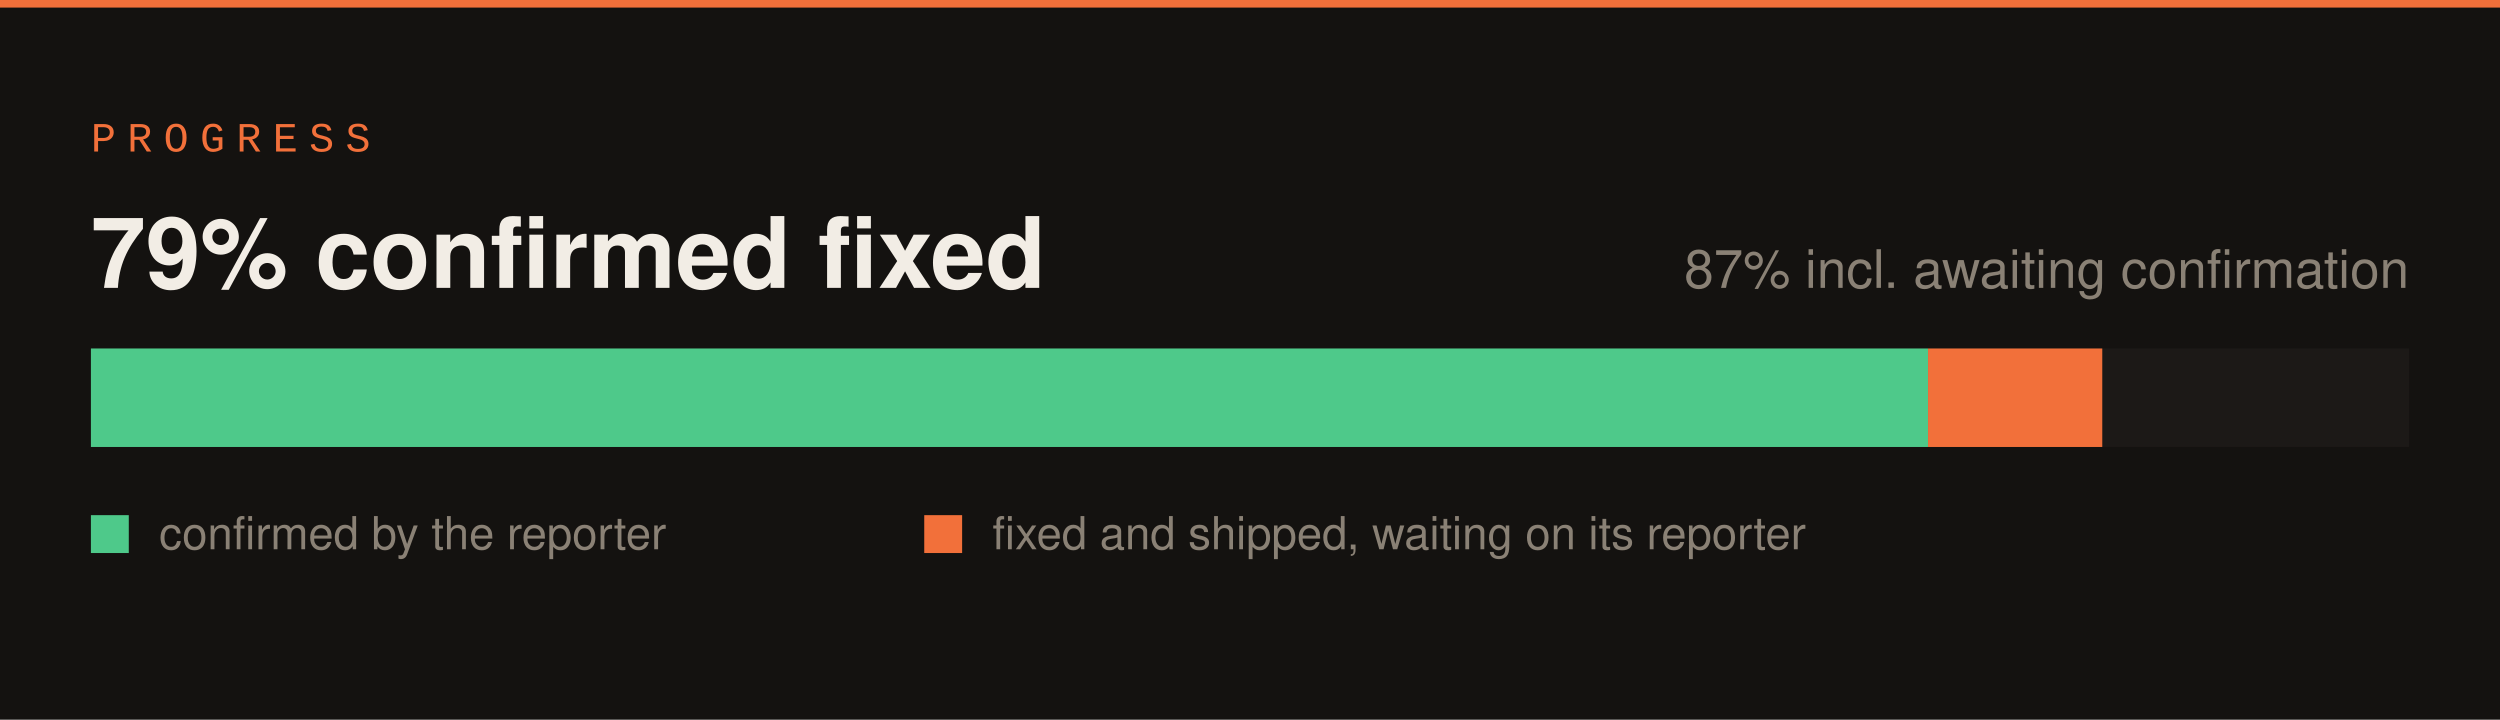
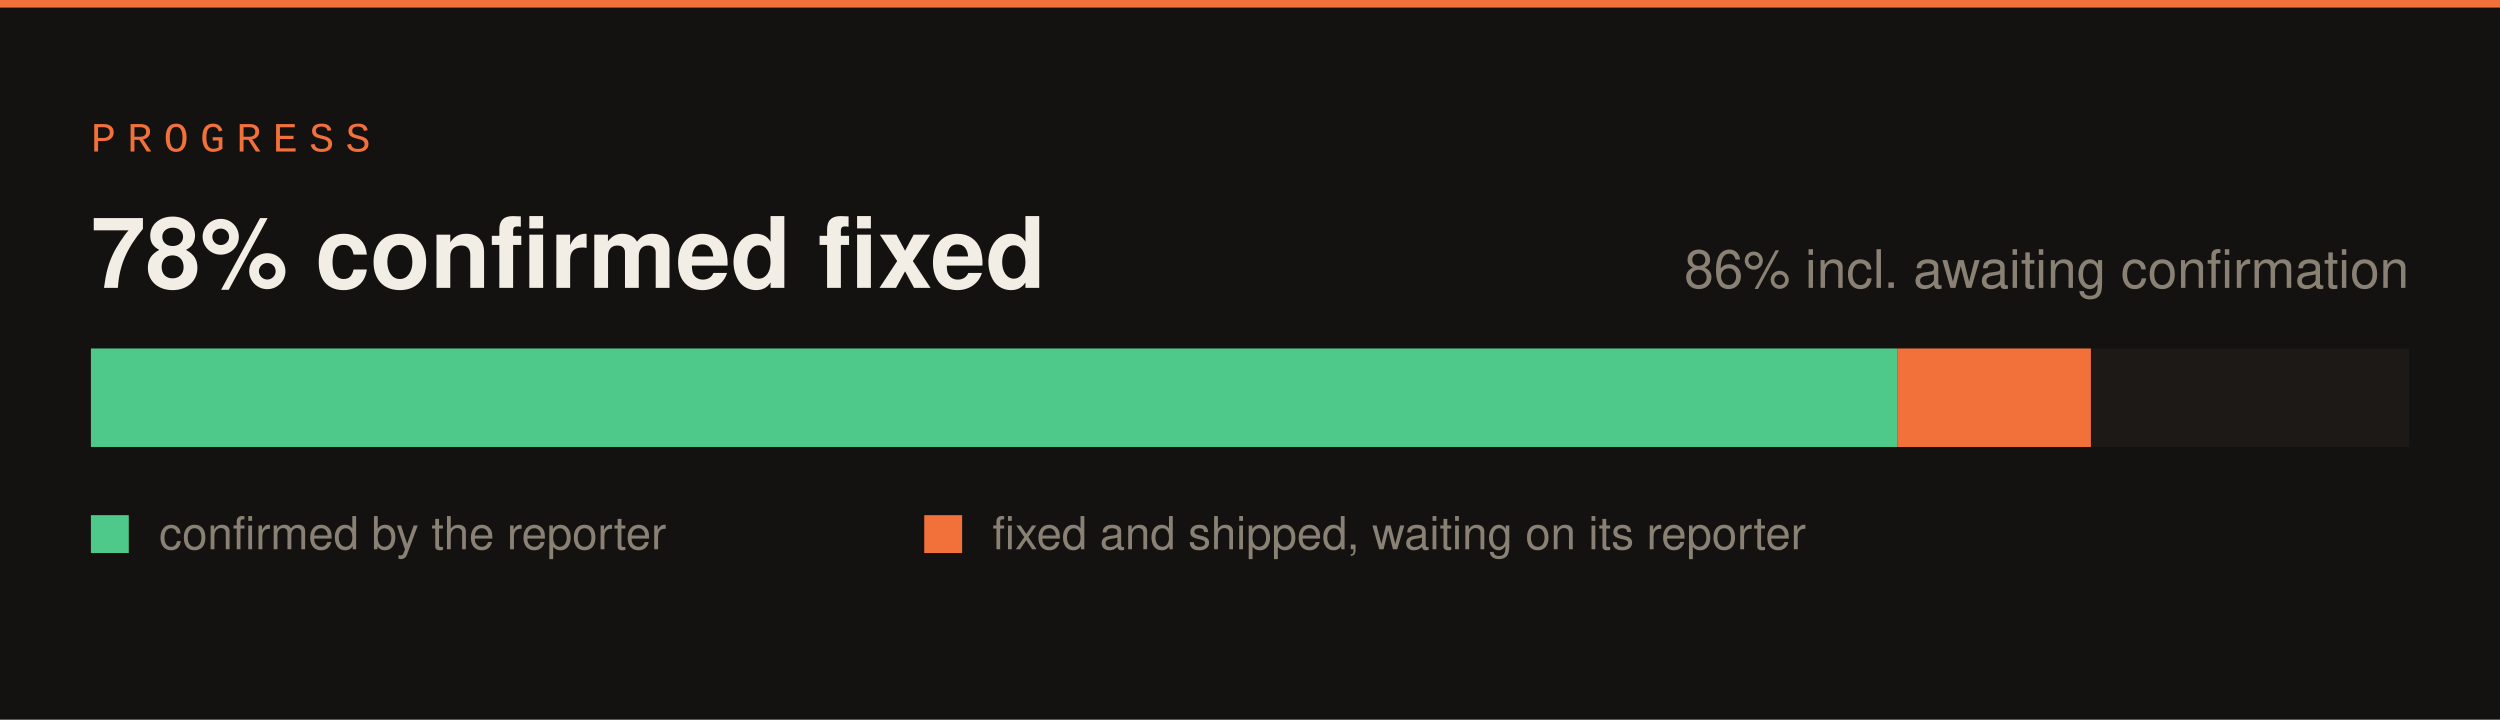
<svg xmlns="http://www.w3.org/2000/svg" width="660" height="190" viewBox="0 0 660 190">
  <rect width="660" height="190" fill="#141210" />
  <rect x="0" y="0" width="660" height="2" fill="#f2703a" />
  <text x="24" y="40" font-family="SFMono-Regular,Consolas,Liberation Mono,monospace" font-size="11" letter-spacing="3" fill="#f2703a">PROGRESS</text>
  <rect x="24" y="92" width="612" height="26" fill="#1c1917" />
-   <rect x="24" y="92" width="485" height="26" fill="#4ec98a" />
-   <rect x="509" y="92" width="46" height="26" fill="#f2703a" />
-   <text x="24" y="76" font-family="-apple-system,Segoe UI,Helvetica,Arial,sans-serif" font-size="26" font-weight="700" fill="#f2ede5">79% confirmed fixed</text>
-   <text x="636" y="76" font-family="-apple-system,Segoe UI,Helvetica,Arial,sans-serif" font-size="14" fill="#8a8175" text-anchor="end">87% incl. awaiting confirmation</text>
+   <rect x="24" y="92" width="477" height="26" fill="#4ec98a" />
+   <rect x="501" y="92" width="51" height="26" fill="#f2703a" />
+   <text x="24" y="76" font-family="-apple-system,Segoe UI,Helvetica,Arial,sans-serif" font-size="26" font-weight="700" fill="#f2ede5">78% confirmed fixed</text>
+   <text x="636" y="76" font-family="-apple-system,Segoe UI,Helvetica,Arial,sans-serif" font-size="14" fill="#8a8175" text-anchor="end">86% incl. awaiting confirmation</text>
  <rect x="24" y="136" width="10" height="10" fill="#4ec98a" />
  <text x="42" y="145" font-family="-apple-system,Segoe UI,Helvetica,Arial,sans-serif" font-size="12" fill="#8a8175">confirmed by the reporter</text>
  <rect x="244" y="136" width="10" height="10" fill="#f2703a" />
  <text x="262" y="145" font-family="-apple-system,Segoe UI,Helvetica,Arial,sans-serif" font-size="12" fill="#8a8175">fixed and shipped, waiting on its reporter</text>
</svg>
